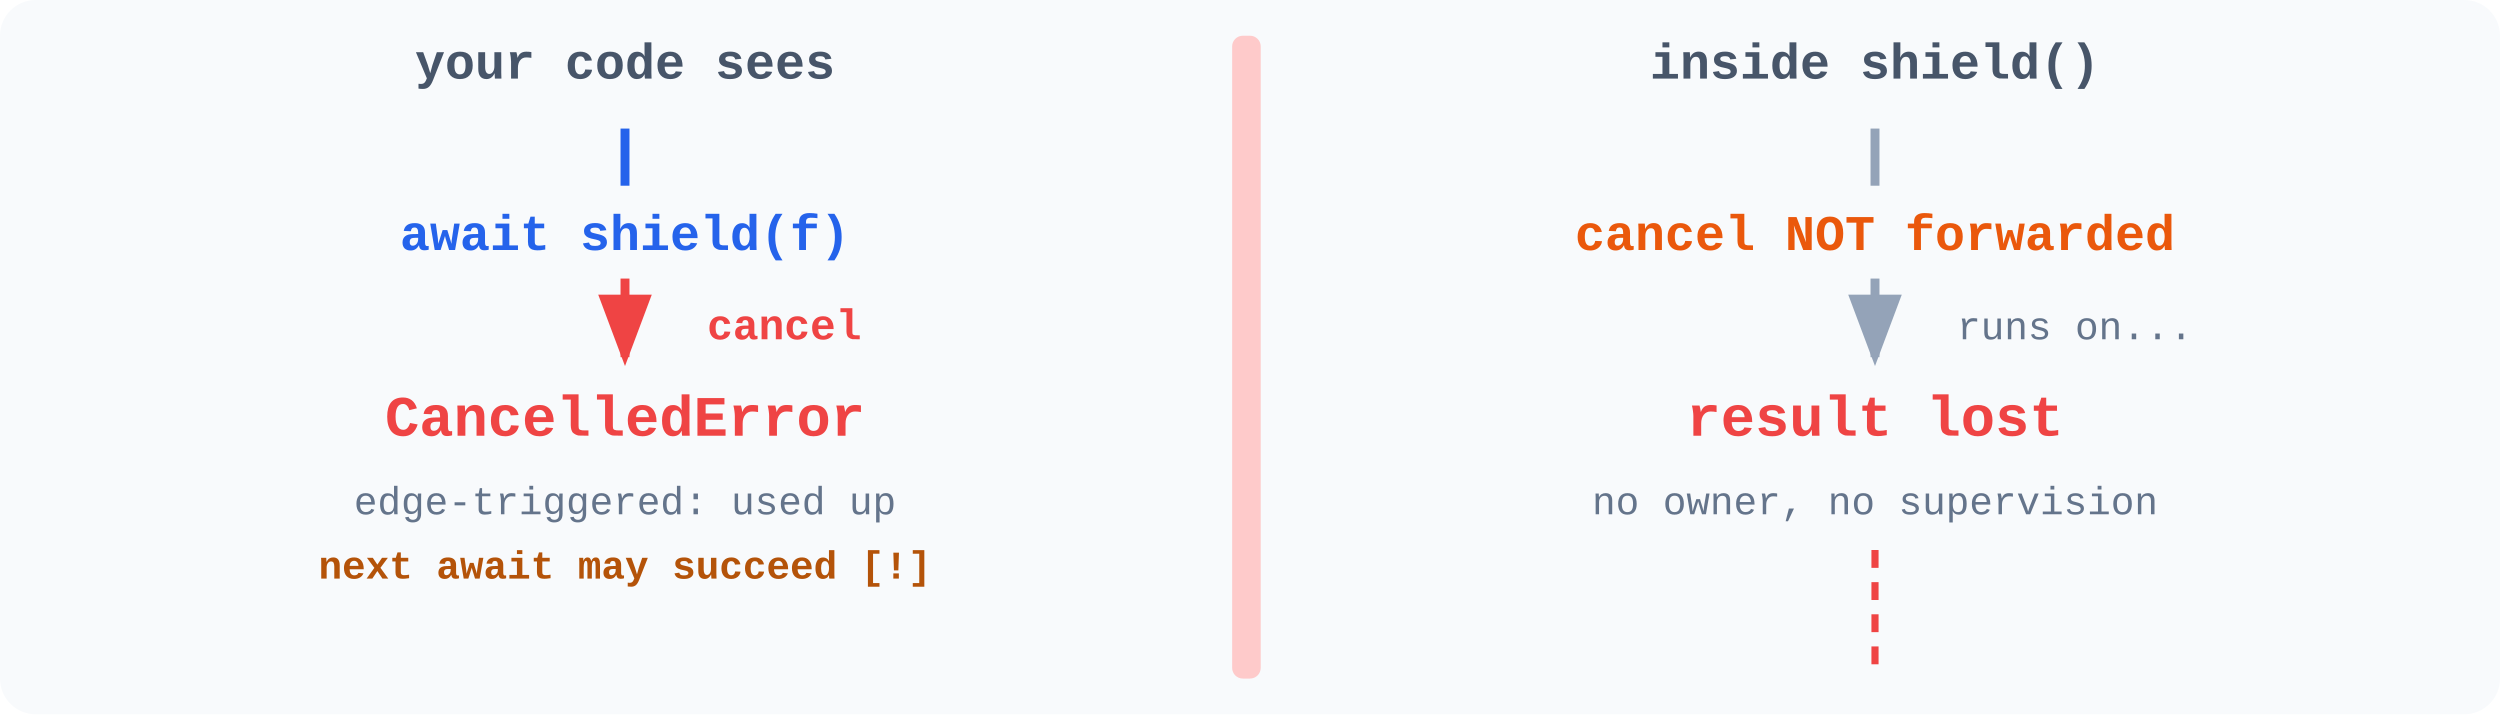
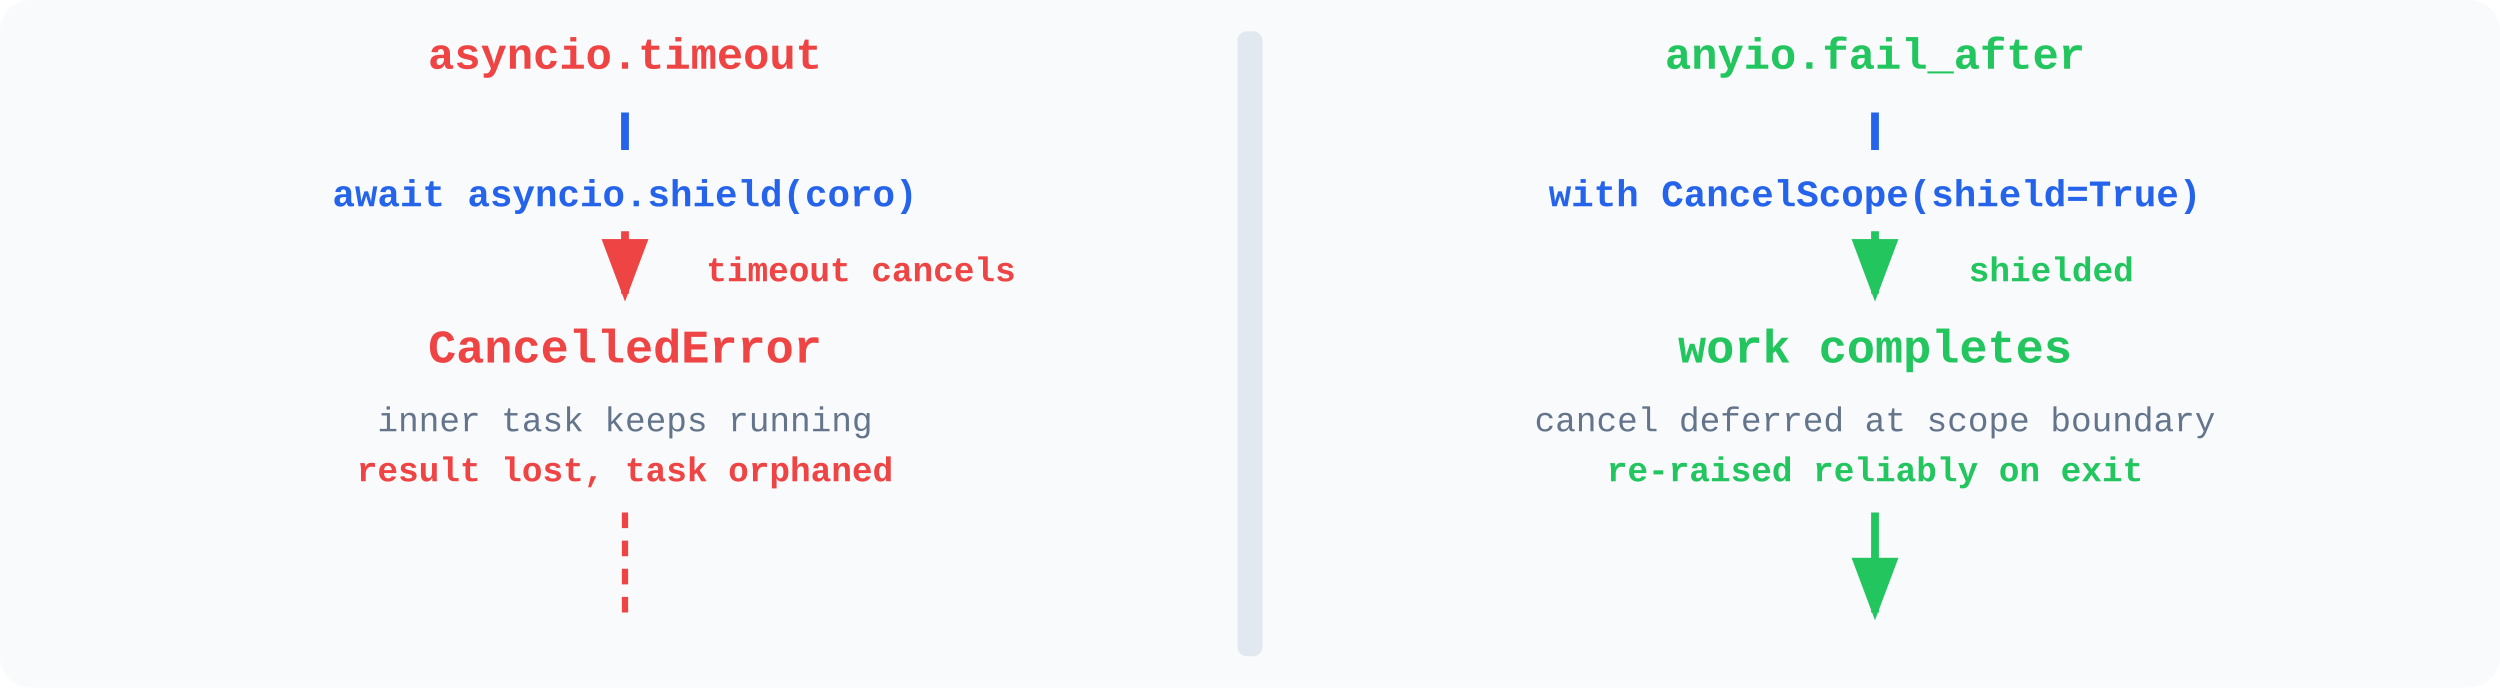
- <svg xmlns="http://www.w3.org/2000/svg" font-family="'Courier New', monospace" height="200" viewBox="0 0 700 200" width="700">
+ <svg xmlns="http://www.w3.org/2000/svg" font-family="'Courier New', monospace" height="220" viewBox="0 0 800 220" width="800">
  <defs>
    <marker id="arrowRed" markerHeight="6" markerWidth="8" orient="auto" refX="7" refY="3">
      <polygon fill="#ef4444" points="0 0, 8 3, 0 6" />
    </marker>
-     <marker id="arrowGrey" markerHeight="6" markerWidth="8" orient="auto" refX="7" refY="3">
-       <polygon fill="#94a3b8" points="0 0, 8 3, 0 6" />
+     <marker id="arrowGreen" markerHeight="6" markerWidth="8" orient="auto" refX="7" refY="3">
+       <polygon fill="#22c55e" points="0 0, 8 3, 0 6" />
    </marker>
  </defs>
-   <rect fill="#f8fafc" height="200" rx="10" width="700" />
-   <text fill="#475569" font-size="14" font-weight="600" text-anchor="middle" x="175" y="22">your code sees</text>
-   <text fill="#475569" font-size="14" font-weight="600" text-anchor="middle" x="525" y="22">inside shield()</text>
-   <rect fill="#fecaca" height="180" rx="3" width="8" x="345" y="10" />
-   <line stroke="#2563eb" stroke-width="2.5" x1="175" x2="175" y1="36" y2="52" />
-   <text fill="#2563eb" font-size="14" font-weight="700" text-anchor="middle" x="175" y="70">await shield(f)</text>
-   <line marker-end="url(#arrowRed)" stroke="#ef4444" stroke-width="2.5" x1="175" x2="175" y1="78" y2="100" />
-   <text fill="#ef4444" font-size="12" font-weight="600" x="198" y="95">cancel</text>
-   <text fill="#ef4444" font-size="16" font-weight="700" text-anchor="middle" x="175" y="122">CancelledError</text>
-   <text fill="#64748b" font-size="11" text-anchor="middle" x="175" y="144">edge-triggered: used up</text>
-   <text fill="#b45309" font-size="11" font-weight="600" text-anchor="middle" x="175" y="162">next await may succeed [!]</text>
-   <line stroke="#94a3b8" stroke-width="2.5" x1="525" x2="525" y1="36" y2="52" />
-   <text fill="#ea580c" font-size="14" font-weight="600" text-anchor="middle" x="525" y="70">cancel NOT forwarded</text>
-   <line marker-end="url(#arrowGrey)" stroke="#94a3b8" stroke-width="2.5" x1="525" x2="525" y1="78" y2="100" />
-   <text fill="#64748b" font-size="11" x="548" y="95">runs on...</text>
-   <text fill="#ef4444" font-size="16" font-weight="700" text-anchor="middle" x="525" y="122">result lost</text>
-   <text fill="#64748b" font-size="11" text-anchor="middle" x="525" y="144">no owner, no supervision</text>
-   <line stroke="#ef4444" stroke-dasharray="5,4" stroke-width="2" x1="525" x2="525" y1="154" y2="186" />
+   <rect fill="#f8fafc" height="220" rx="10" width="800" />
+   <text fill="#ef4444" font-size="14" font-weight="700" text-anchor="middle" x="200" y="22">asyncio.timeout</text>
+   <text fill="#22c55e" font-size="14" font-weight="700" text-anchor="middle" x="600" y="22">anyio.fail_after</text>
+   <rect fill="#e2e8f0" height="200" rx="3" width="8" x="396" y="10" />
+   <line stroke="#2563eb" stroke-width="2.5" x1="200" x2="200" y1="36" y2="48" />
+   <text fill="#2563eb" font-size="12" font-weight="700" text-anchor="middle" x="200" y="66">await asyncio.shield(coro)</text>
+   <line marker-end="url(#arrowRed)" stroke="#ef4444" stroke-width="2.5" x1="200" x2="200" y1="74" y2="94" />
+   <text fill="#ef4444" font-size="11" font-weight="600" x="226" y="90">timeout cancels</text>
+   <text fill="#ef4444" font-size="15" font-weight="700" text-anchor="middle" x="200" y="116">CancelledError</text>
+   <text fill="#64748b" font-size="11" text-anchor="middle" x="200" y="138">inner task keeps running</text>
+   <text fill="#ef4444" font-size="11" font-weight="600" text-anchor="middle" x="200" y="154">result lost, task orphaned</text>
+   <line stroke="#ef4444" stroke-dasharray="5,4" stroke-width="2" x1="200" x2="200" y1="164" y2="196" />
+   <line stroke="#2563eb" stroke-width="2.5" x1="600" x2="600" y1="36" y2="48" />
+   <text fill="#2563eb" font-size="12" font-weight="700" text-anchor="middle" x="600" y="66">with CancelScope(shield=True)</text>
+   <line marker-end="url(#arrowGreen)" stroke="#22c55e" stroke-width="2.5" x1="600" x2="600" y1="74" y2="94" />
+   <text fill="#22c55e" font-size="11" font-weight="600" x="630" y="90">shielded</text>
+   <text fill="#22c55e" font-size="15" font-weight="700" text-anchor="middle" x="600" y="116">work completes</text>
+   <text fill="#64748b" font-size="11" text-anchor="middle" x="600" y="138">cancel deferred at scope boundary</text>
+   <text fill="#22c55e" font-size="11" font-weight="600" text-anchor="middle" x="600" y="154">re-raised reliably on exit</text>
+   <line marker-end="url(#arrowGreen)" stroke="#22c55e" stroke-width="2.5" x1="600" x2="600" y1="164" y2="196" />
</svg>
